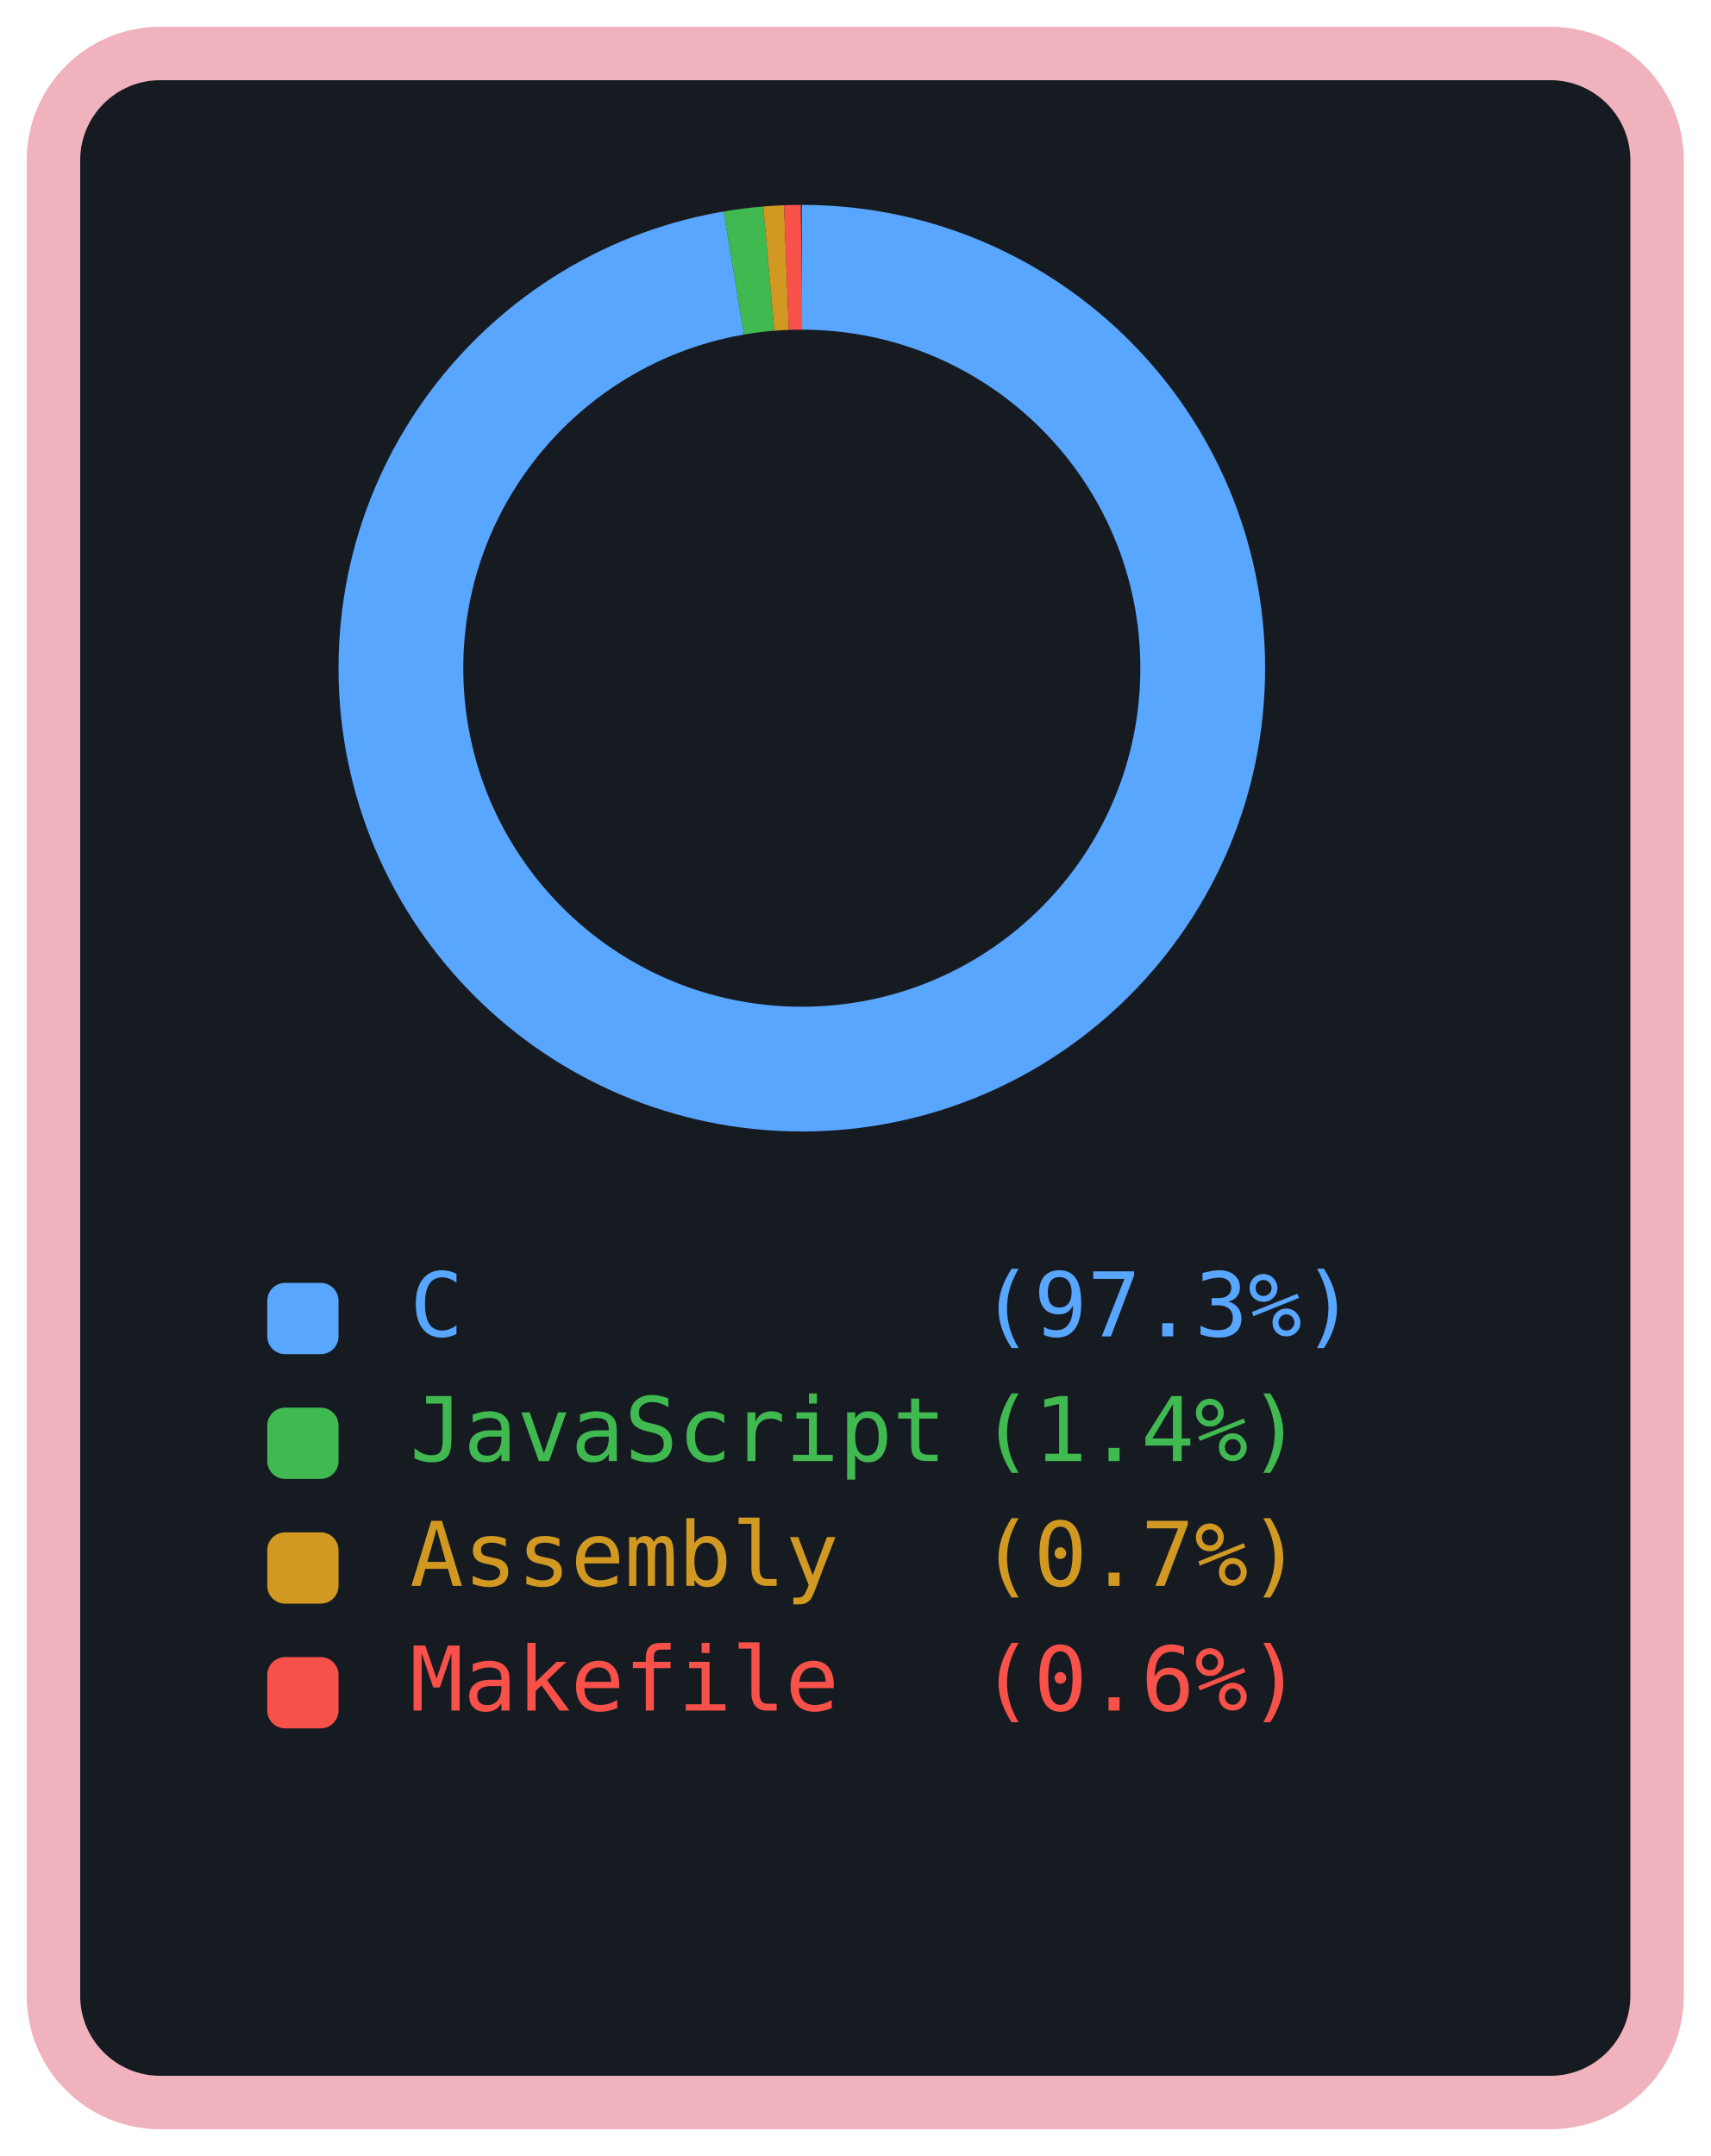
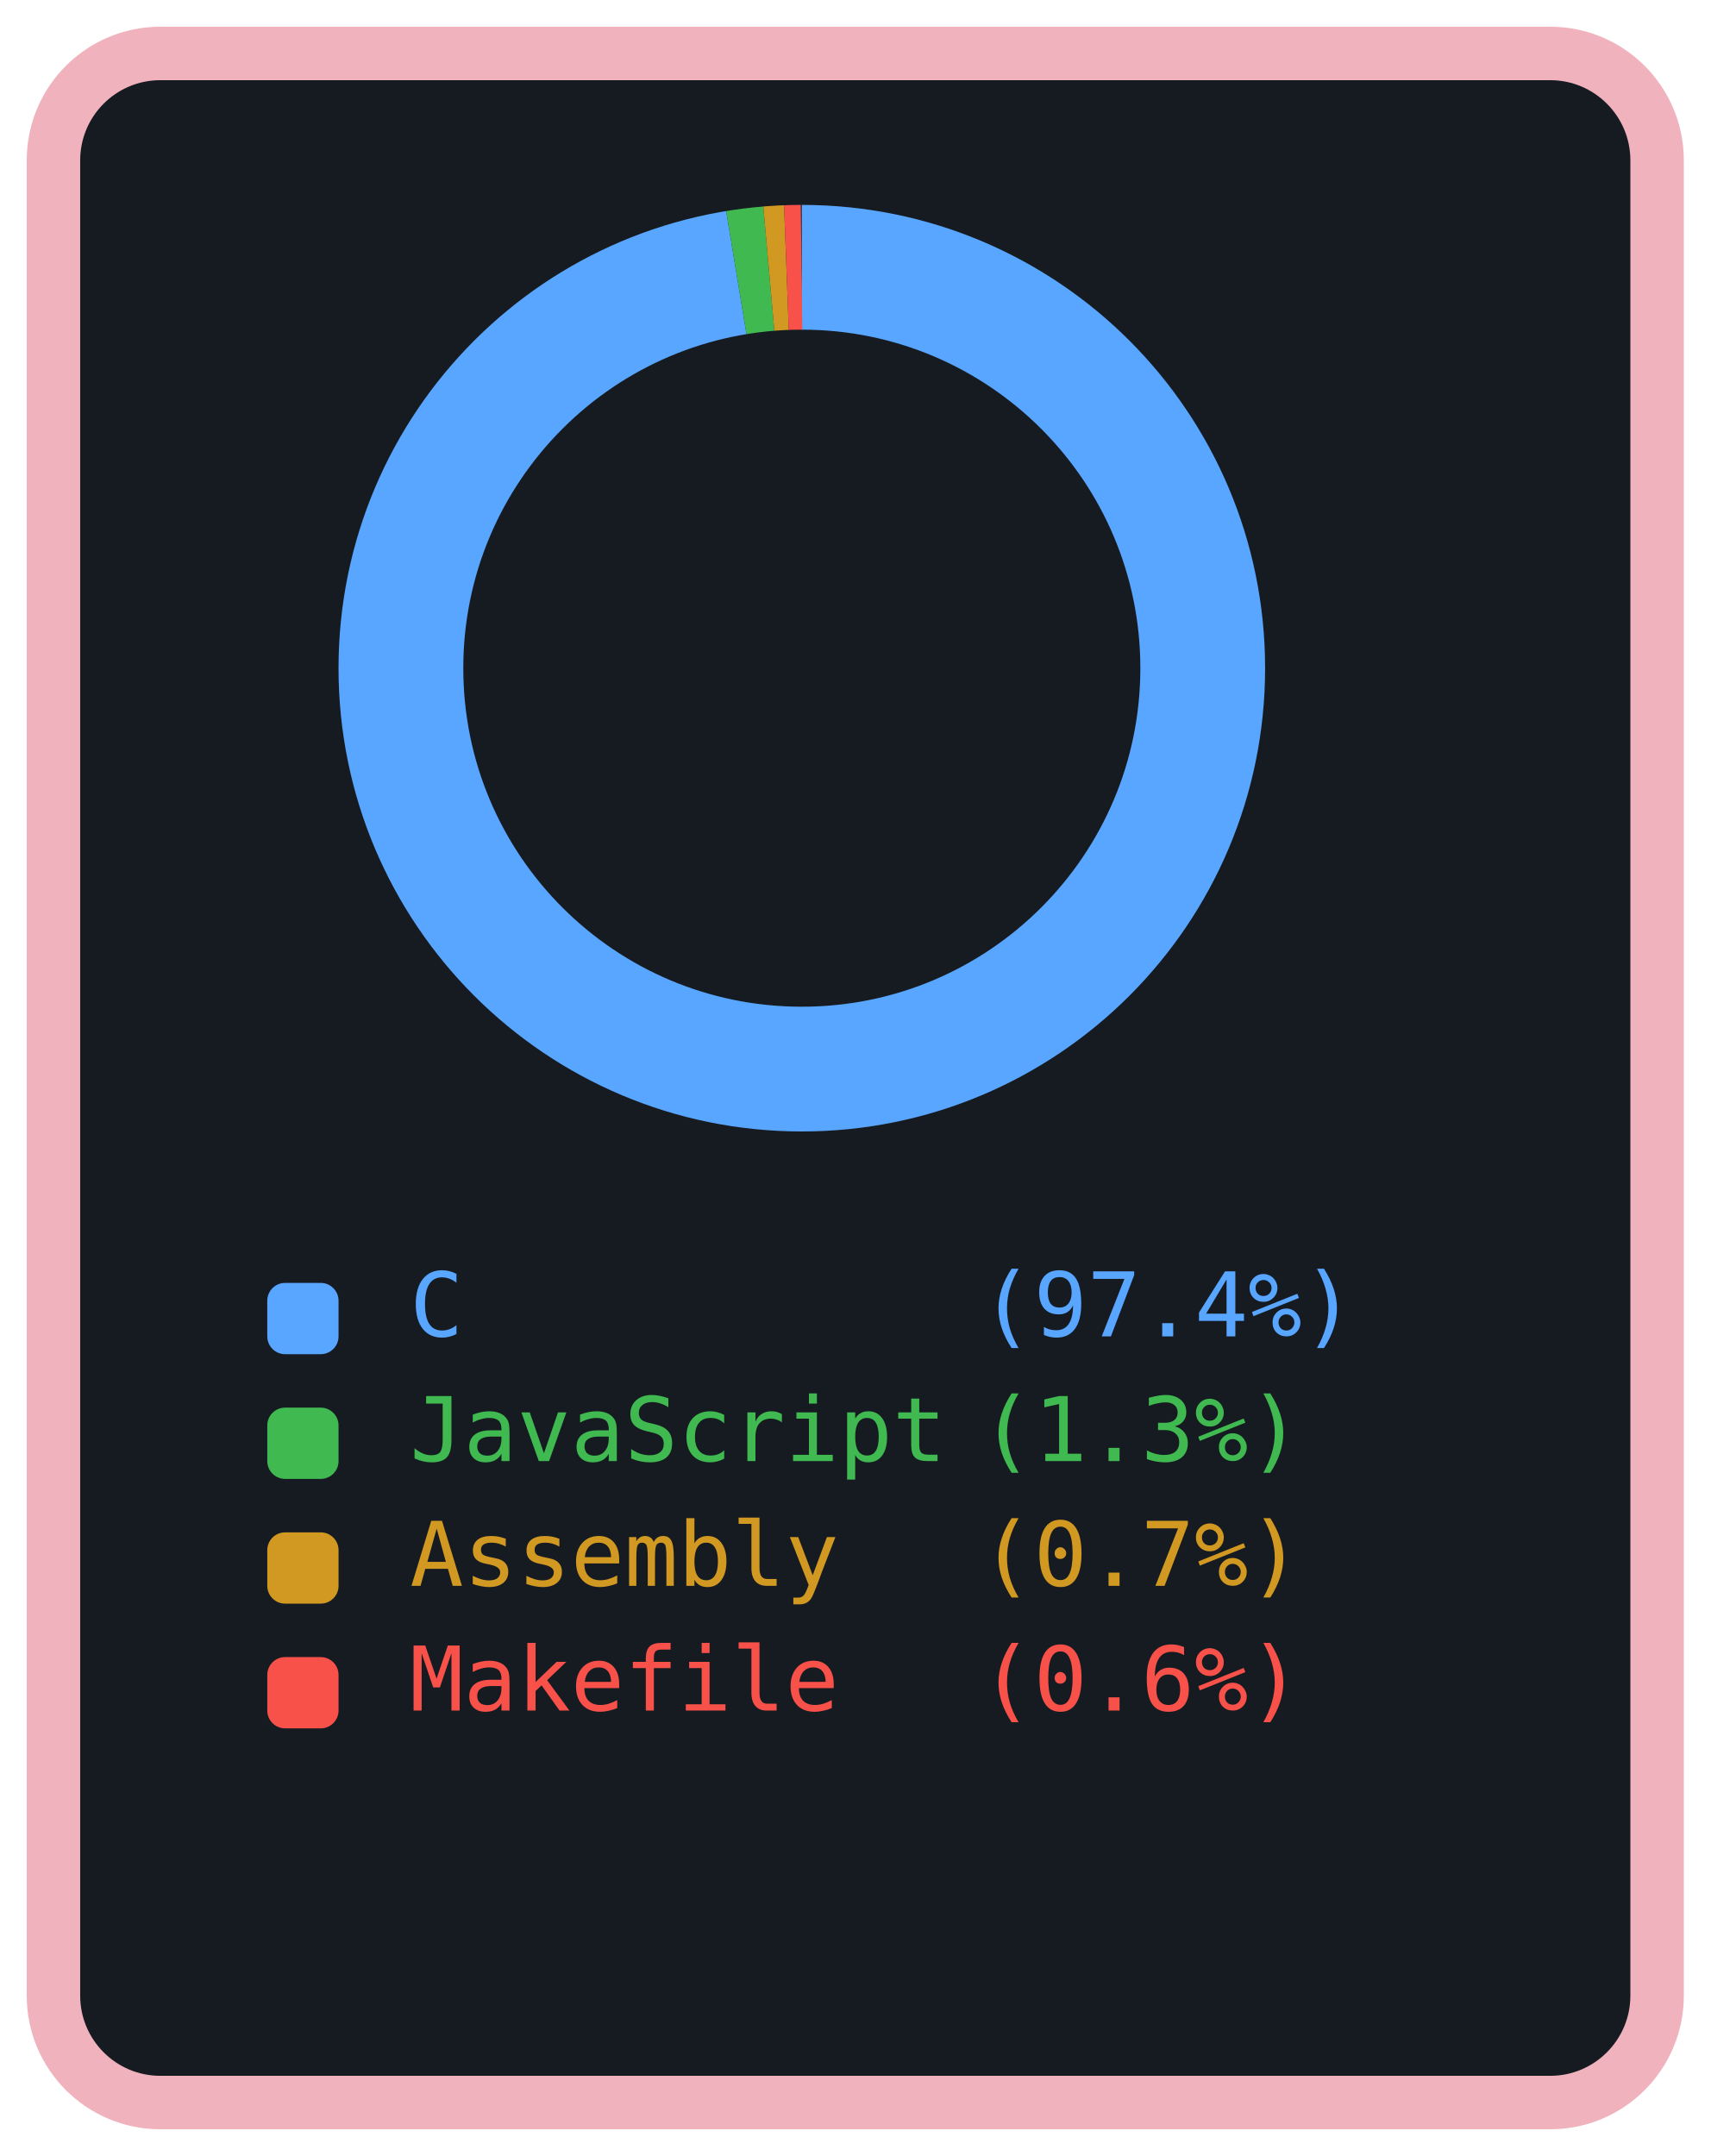
<svg xmlns="http://www.w3.org/2000/svg" width="192" height="242" viewBox="0 0 192 242">
  <style>
		.bg {
			fill: #161B22;
			stroke: #F0B2BC;
			stroke-width: 6;
			rx: 12px;
		}
		</style>
  <rect x="6" y="6" width="180" height="230" class="bg" />
  <g>
    <circle cx="90" cy="75" r="45" fill="none" stroke="#21262d" stroke-width="14" />
-     <circle cx="90" cy="75" r="45" fill="none" stroke="#58a6ff" stroke-width="14" stroke-dasharray="275.109 282.743" stroke-dashoffset="0" transform="rotate(-90 90 75)" />
+     <circle cx="90" cy="75" r="45" fill="none" stroke="#58a6ff" stroke-width="14" stroke-dasharray="275.392 282.743" stroke-dashoffset="0" transform="rotate(-90 90 75)" />
    <g>
      <rect x="30" y="144" width="8" height="8" rx="2" fill="#58a6ff" />
      <text x="46" y="150" font-family="monospace" font-size="10" fill="#58a6ff">C</text>
-       <text x="110" y="150" font-family="monospace" font-size="10" fill="#58a6ff">(97.3%)</text>
+       <text x="110" y="150" font-family="monospace" font-size="10" fill="#58a6ff">(97.4%)</text>
    </g>
-     <circle cx="90" cy="75" r="45" fill="none" stroke="#3fb950" stroke-width="14" stroke-dasharray="3.958 282.743" stroke-dashoffset="-275.109" transform="rotate(-90 90 75)" />
+     <circle cx="90" cy="75" r="45" fill="none" stroke="#3fb950" stroke-width="14" stroke-dasharray="3.676 282.743" stroke-dashoffset="-275.392" transform="rotate(-90 90 75)" />
    <g>
      <rect x="30" y="158" width="8" height="8" rx="2" fill="#3fb950" />
      <text x="46" y="164" font-family="monospace" font-size="10" fill="#3fb950">JavaScript</text>
-       <text x="110" y="164" font-family="monospace" font-size="10" fill="#3fb950">(1.4%)</text>
+       <text x="110" y="164" font-family="monospace" font-size="10" fill="#3fb950">(1.3%)</text>
    </g>
    <circle cx="90" cy="75" r="45" fill="none" stroke="#d29922" stroke-width="14" stroke-dasharray="1.979 282.743" stroke-dashoffset="-279.068" transform="rotate(-90 90 75)" />
    <g>
      <rect x="30" y="172" width="8" height="8" rx="2" fill="#d29922" />
      <text x="46" y="178" font-family="monospace" font-size="10" fill="#d29922">Assembly</text>
      <text x="110" y="178" font-family="monospace" font-size="10" fill="#d29922">(0.7%)</text>
    </g>
    <circle cx="90" cy="75" r="45" fill="none" stroke="#f85149" stroke-width="14" stroke-dasharray="1.696 282.743" stroke-dashoffset="-281.047" transform="rotate(-90 90 75)" />
    <g>
      <rect x="30" y="186" width="8" height="8" rx="2" fill="#f85149" />
      <text x="46" y="192" font-family="monospace" font-size="10" fill="#f85149">Makefile</text>
      <text x="110" y="192" font-family="monospace" font-size="10" fill="#f85149">(0.6%)</text>
    </g>
  </g>
</svg>
